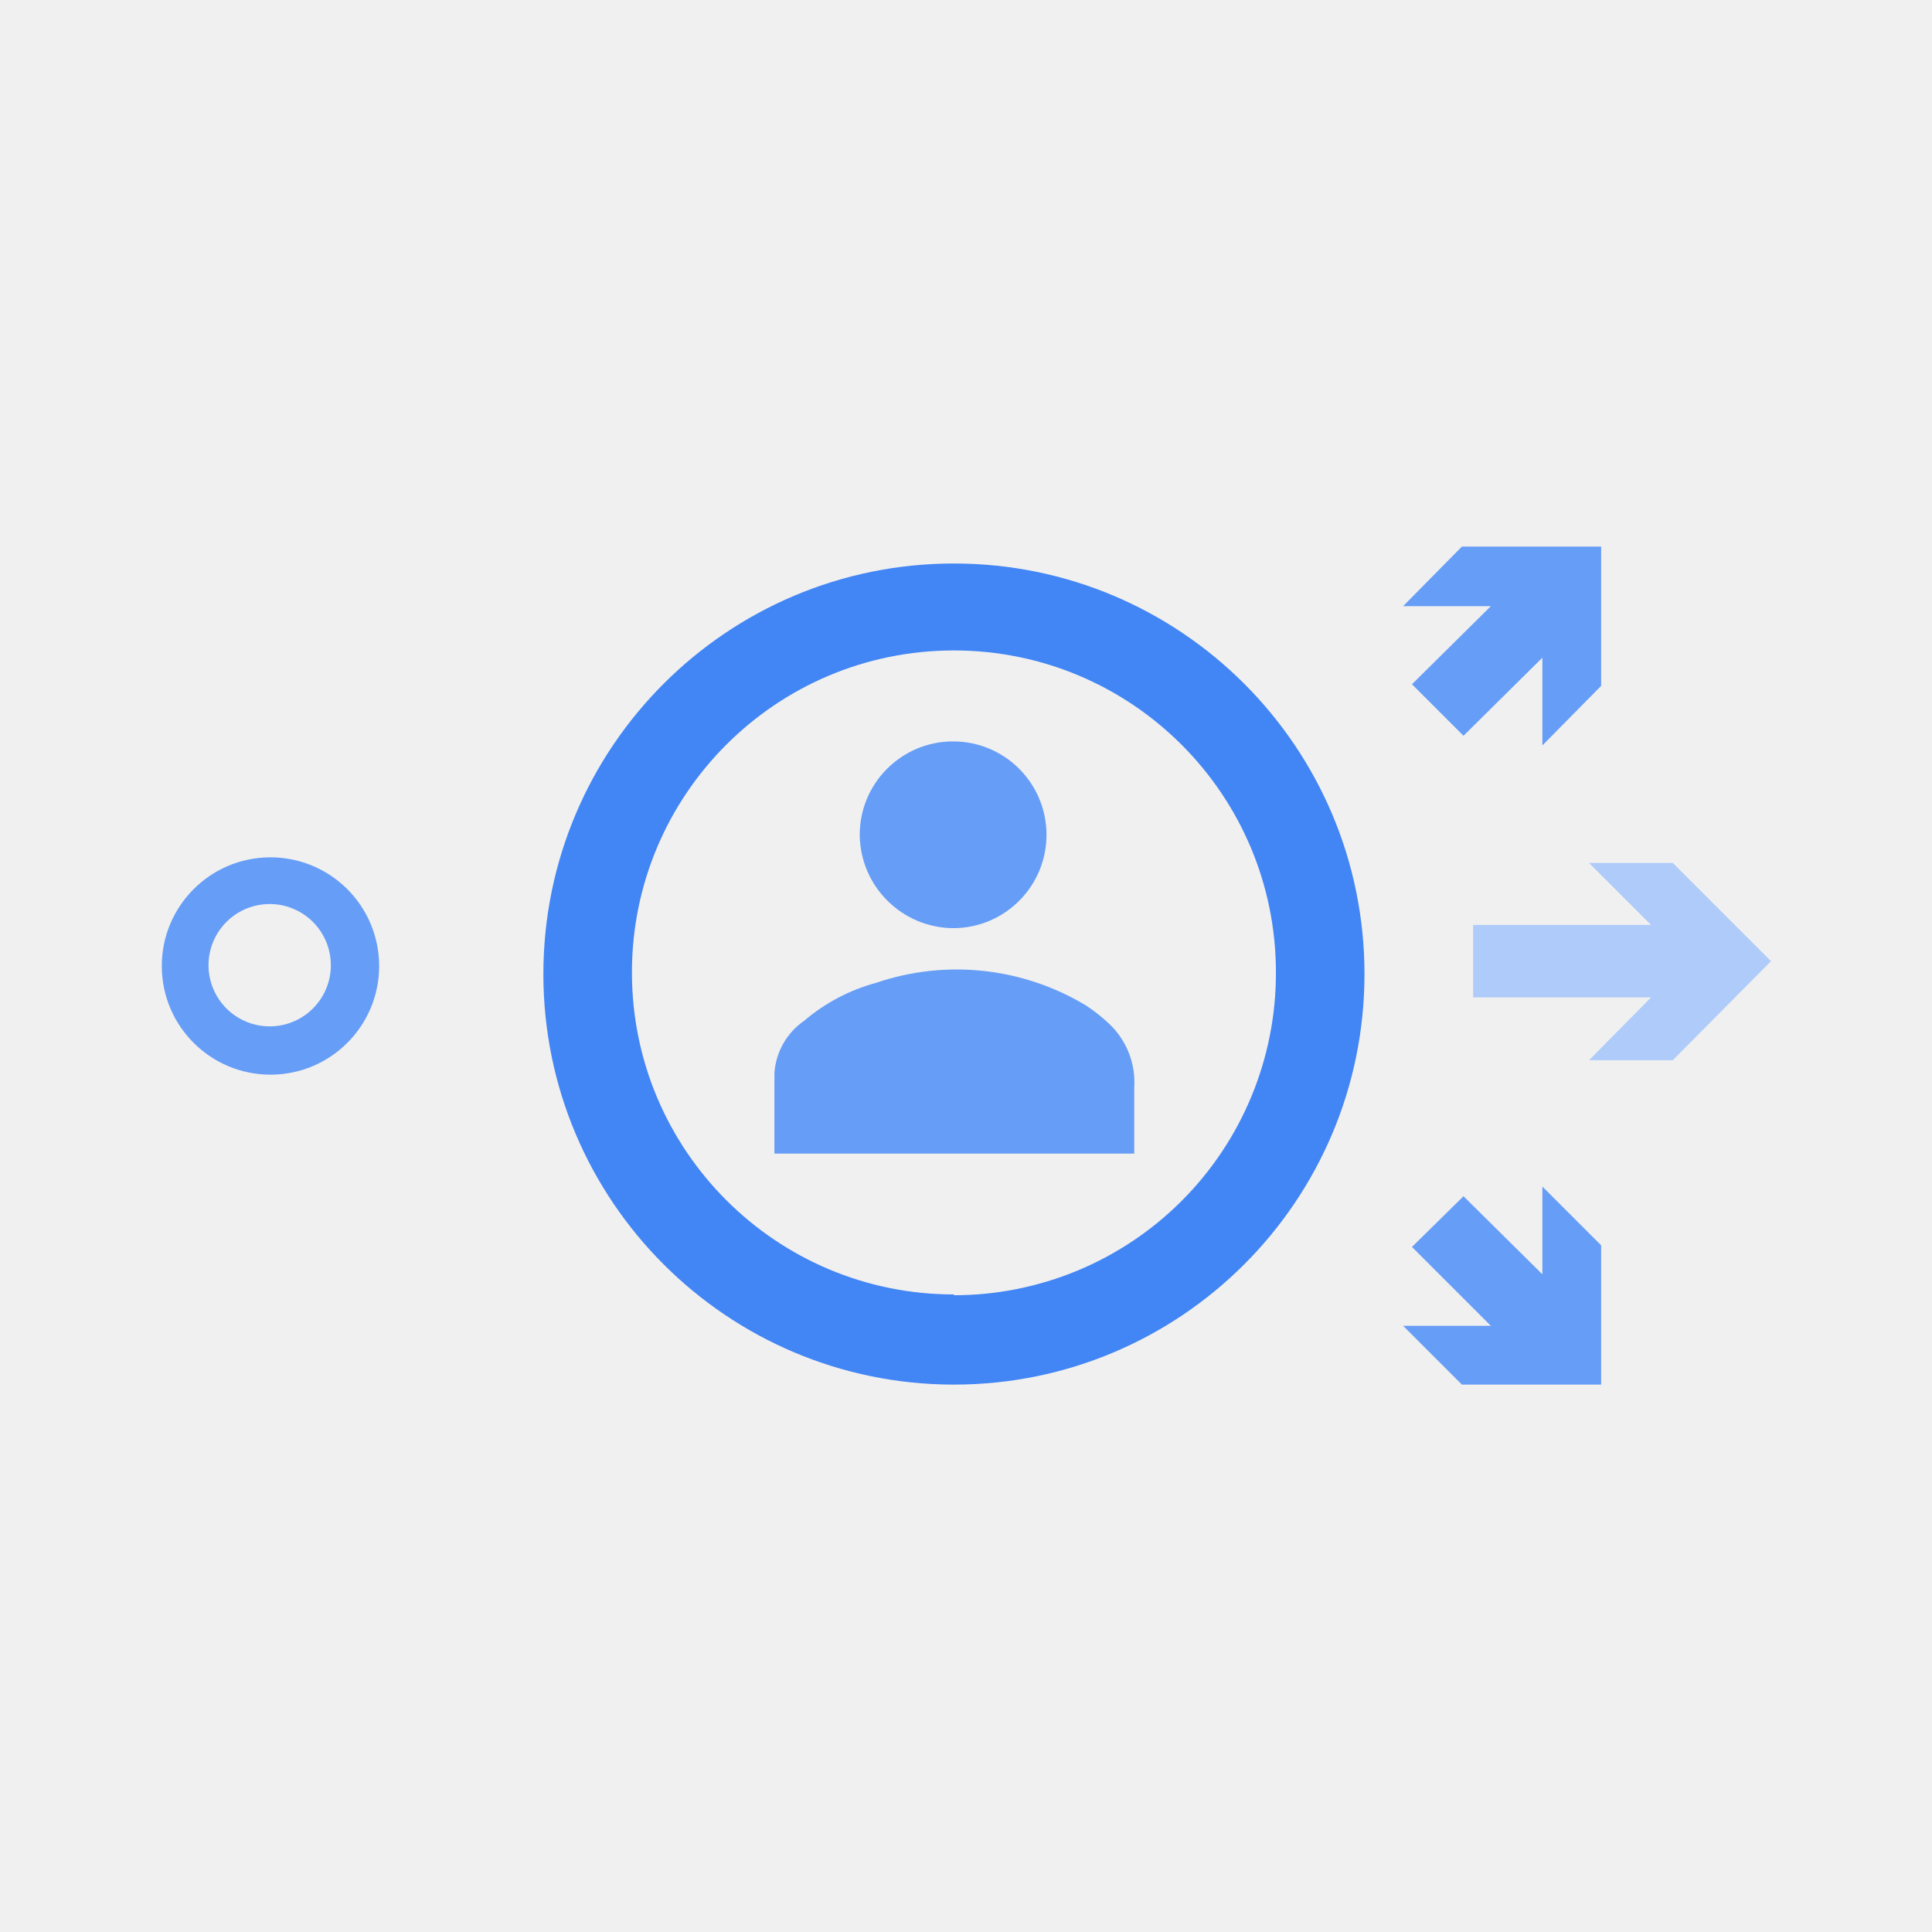
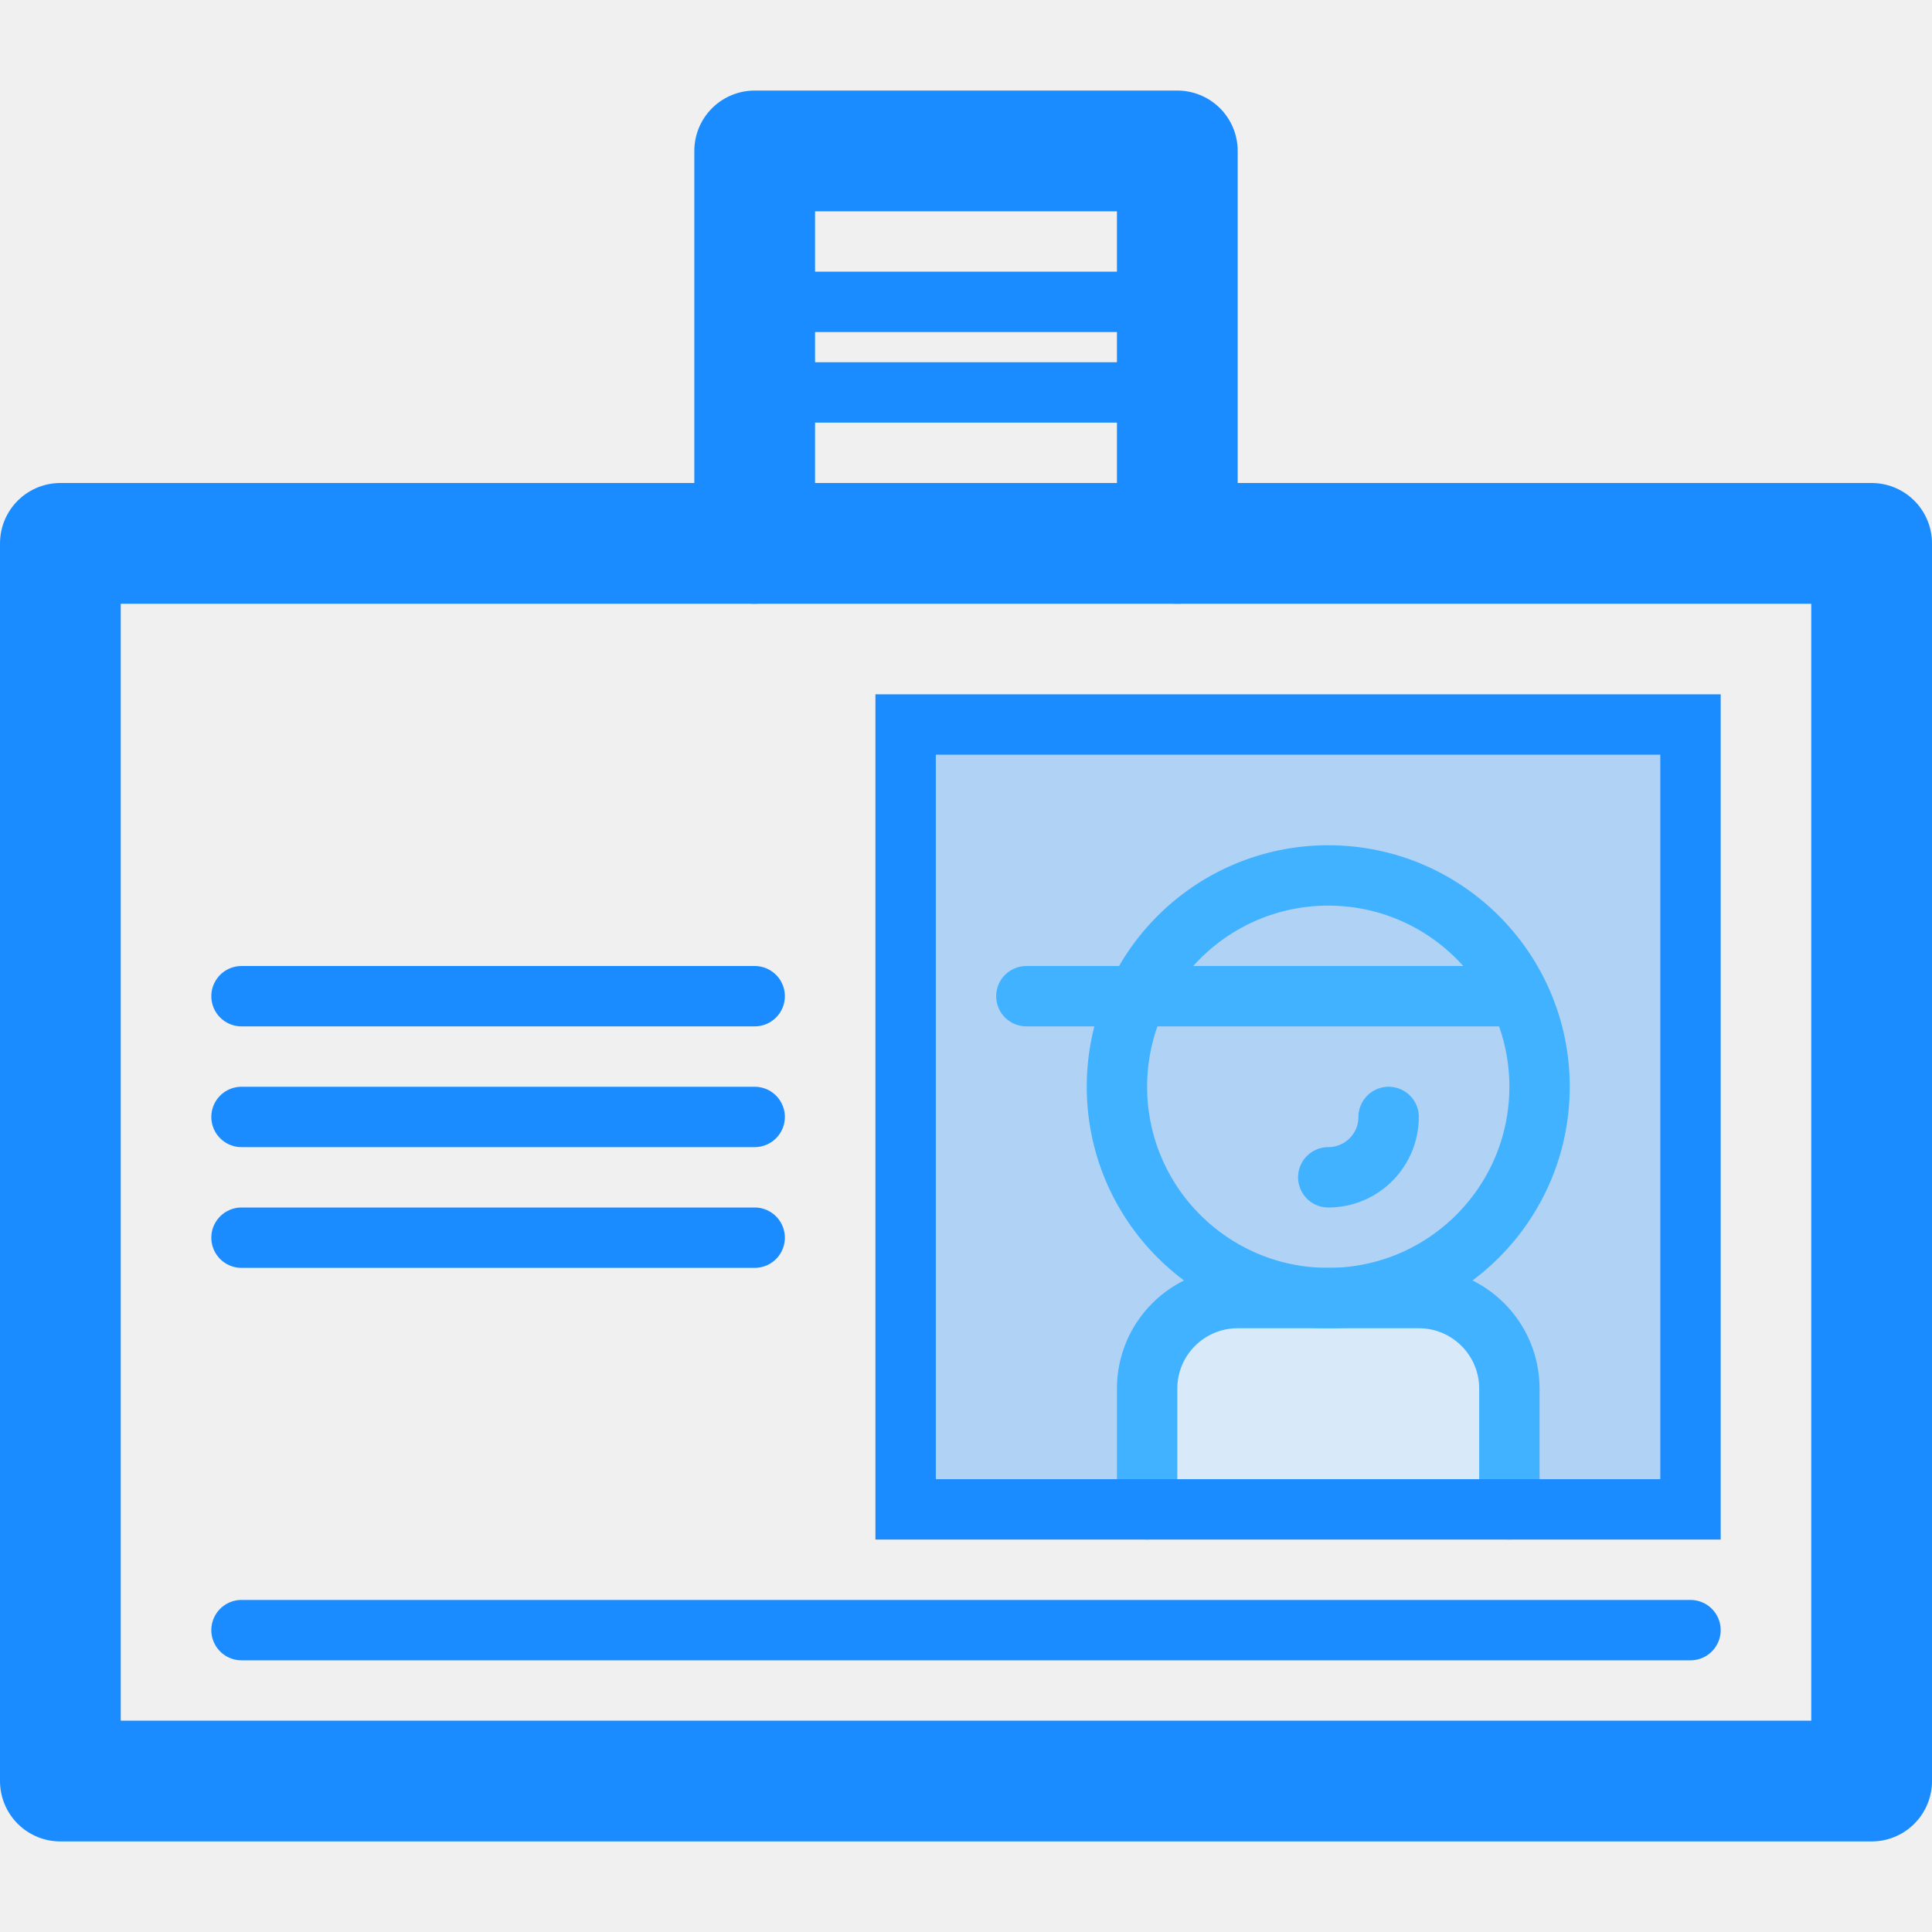
- <svg xmlns="http://www.w3.org/2000/svg" width="800px" height="800px" viewBox="0 0 24 24">
-   <defs>
-     <style>.cls-1{fill:#4285f4;}.cls-2{fill:#669df6;}.cls-3{fill:#aecbfa;}</style>
-   </defs>
-   <g data-name="Product Icons">
-     <path class="cls-1" d="M11.85,7a5.1,5.1,0,1,0,5.1,5.1h0A5.1,5.1,0,0,0,11.85,7Zm0,9.08a4,4,0,1,1,4-4h0A4,4,0,0,1,11.85,16.09Z" />
-     <path class="cls-2" d="M13.77,12.71a2.09,2.09,0,0,0-.28-.22,3.11,3.11,0,0,0-2.61-.28,2.31,2.31,0,0,0-.89.47.86.86,0,0,0-.37.65v1h4.47v-.82A1,1,0,0,0,13.77,12.71Z" />
-     <path class="cls-2" d="M11.85,11.53a1.16,1.16,0,1,0-1.17-1.15h0A1.17,1.17,0,0,0,11.85,11.53Z" />
-     <polygon class="cls-3" points="20.78 10.72 19.74 10.72 20.51 11.49 18.3 11.49 18.3 12.39 20.51 12.39 19.74 13.17 20.78 13.17 22 11.94 20.78 10.72" />
-     <polygon class="cls-2" points="17.54 8.5 18.18 9.14 19.16 8.17 19.16 9.26 19.89 8.52 19.89 6.79 18.16 6.79 17.43 7.53 18.52 7.53 17.54 8.5" />
-     <polygon class="cls-2" points="19.16 15.83 18.18 14.86 17.54 15.49 18.52 16.47 17.43 16.47 18.16 17.2 19.89 17.2 19.89 15.47 19.16 14.74 19.16 15.83" />
-     <path class="cls-2" d="M3.35,10.65A1.35,1.35,0,1,0,4.71,12a1.35,1.35,0,0,0-1.36-1.35Zm0,2.1A.76.76,0,1,1,4.11,12h0a.76.76,0,0,1-.76.75Z" />
+ <svg xmlns="http://www.w3.org/2000/svg" width="800px" height="800px" viewBox="0 -3 64 64">
+   <g id="personal_badge" transform="translate(-372 -251)">
+     <rect id="Rectangle_11" data-name="Rectangle 11" width="26" height="26" transform="translate(402 272)" fill="#1b8cff" opacity="0.3" />
+     <path id="Path_112" data-name="Path 112" d="M422,298v-4a3,3,0,0,0-3-3h-6a3,3,0,0,0-3,3v4" fill="#ffffff" opacity="0.5" />
+     <circle id="Ellipse_41" data-name="Ellipse 41" cx="7" cy="7" r="7" transform="translate(409 277)" fill="none" stroke="#41b2ff" stroke-linecap="round" stroke-miterlimit="10" stroke-width="2" />
+     <path id="Path_113" data-name="Path 113" d="M416,287a2,2,0,0,0,2-2" fill="none" stroke="#41b2ff" stroke-linecap="round" stroke-miterlimit="10" stroke-width="2" />
+     <path id="Path_114" data-name="Path 114" d="M422,298v-4a3,3,0,0,0-3-3h-6a3,3,0,0,0-3,3v4" fill="none" stroke="#41b2ff" stroke-linecap="round" stroke-miterlimit="10" stroke-width="2" />
+     <line id="Line_199" data-name="Line 199" x1="16" transform="translate(406 281)" fill="none" stroke="#41b2ff" stroke-linecap="round" stroke-miterlimit="10" stroke-width="2" />
+     <rect id="Rectangle_12" data-name="Rectangle 12" width="60" height="41" transform="translate(374 266)" fill="none" stroke="#1b8cff" stroke-linejoin="round" stroke-width="4" />
+     <path id="Path_115" data-name="Path 115" d="M397,266V253h14v13" fill="none" stroke="#1b8cff" stroke-linecap="round" stroke-linejoin="round" stroke-width="4" />
+     <line id="Line_200" data-name="Line 200" x2="14" transform="translate(397 258)" fill="none" stroke="#1b8cff" stroke-linejoin="round" stroke-width="2" />
+     <line id="Line_201" data-name="Line 201" x2="14" transform="translate(397 261)" fill="none" stroke="#1b8cff" stroke-linejoin="round" stroke-width="2" />
+     <rect id="Rectangle_13" data-name="Rectangle 13" width="26" height="26" transform="translate(402 272)" fill="none" stroke="#1b8cff" stroke-linecap="square" stroke-miterlimit="10" stroke-width="2" />
+     <line id="Line_202" data-name="Line 202" x1="48" transform="translate(380 302)" fill="none" stroke="#1b8cff" stroke-linecap="round" stroke-miterlimit="10" stroke-width="2" />
+     <line id="Line_203" data-name="Line 203" x1="17" transform="translate(380 281)" fill="none" stroke="#1b8cff" stroke-linecap="round" stroke-miterlimit="10" stroke-width="2" />
+     <line id="Line_204" data-name="Line 204" x1="17" transform="translate(380 285)" fill="none" stroke="#1b8cff" stroke-linecap="round" stroke-miterlimit="10" stroke-width="2" />
+     <line id="Line_205" data-name="Line 205" x1="17" transform="translate(380 289)" fill="none" stroke="#1b8cff" stroke-linecap="round" stroke-miterlimit="10" stroke-width="2" />
  </g>
</svg>
